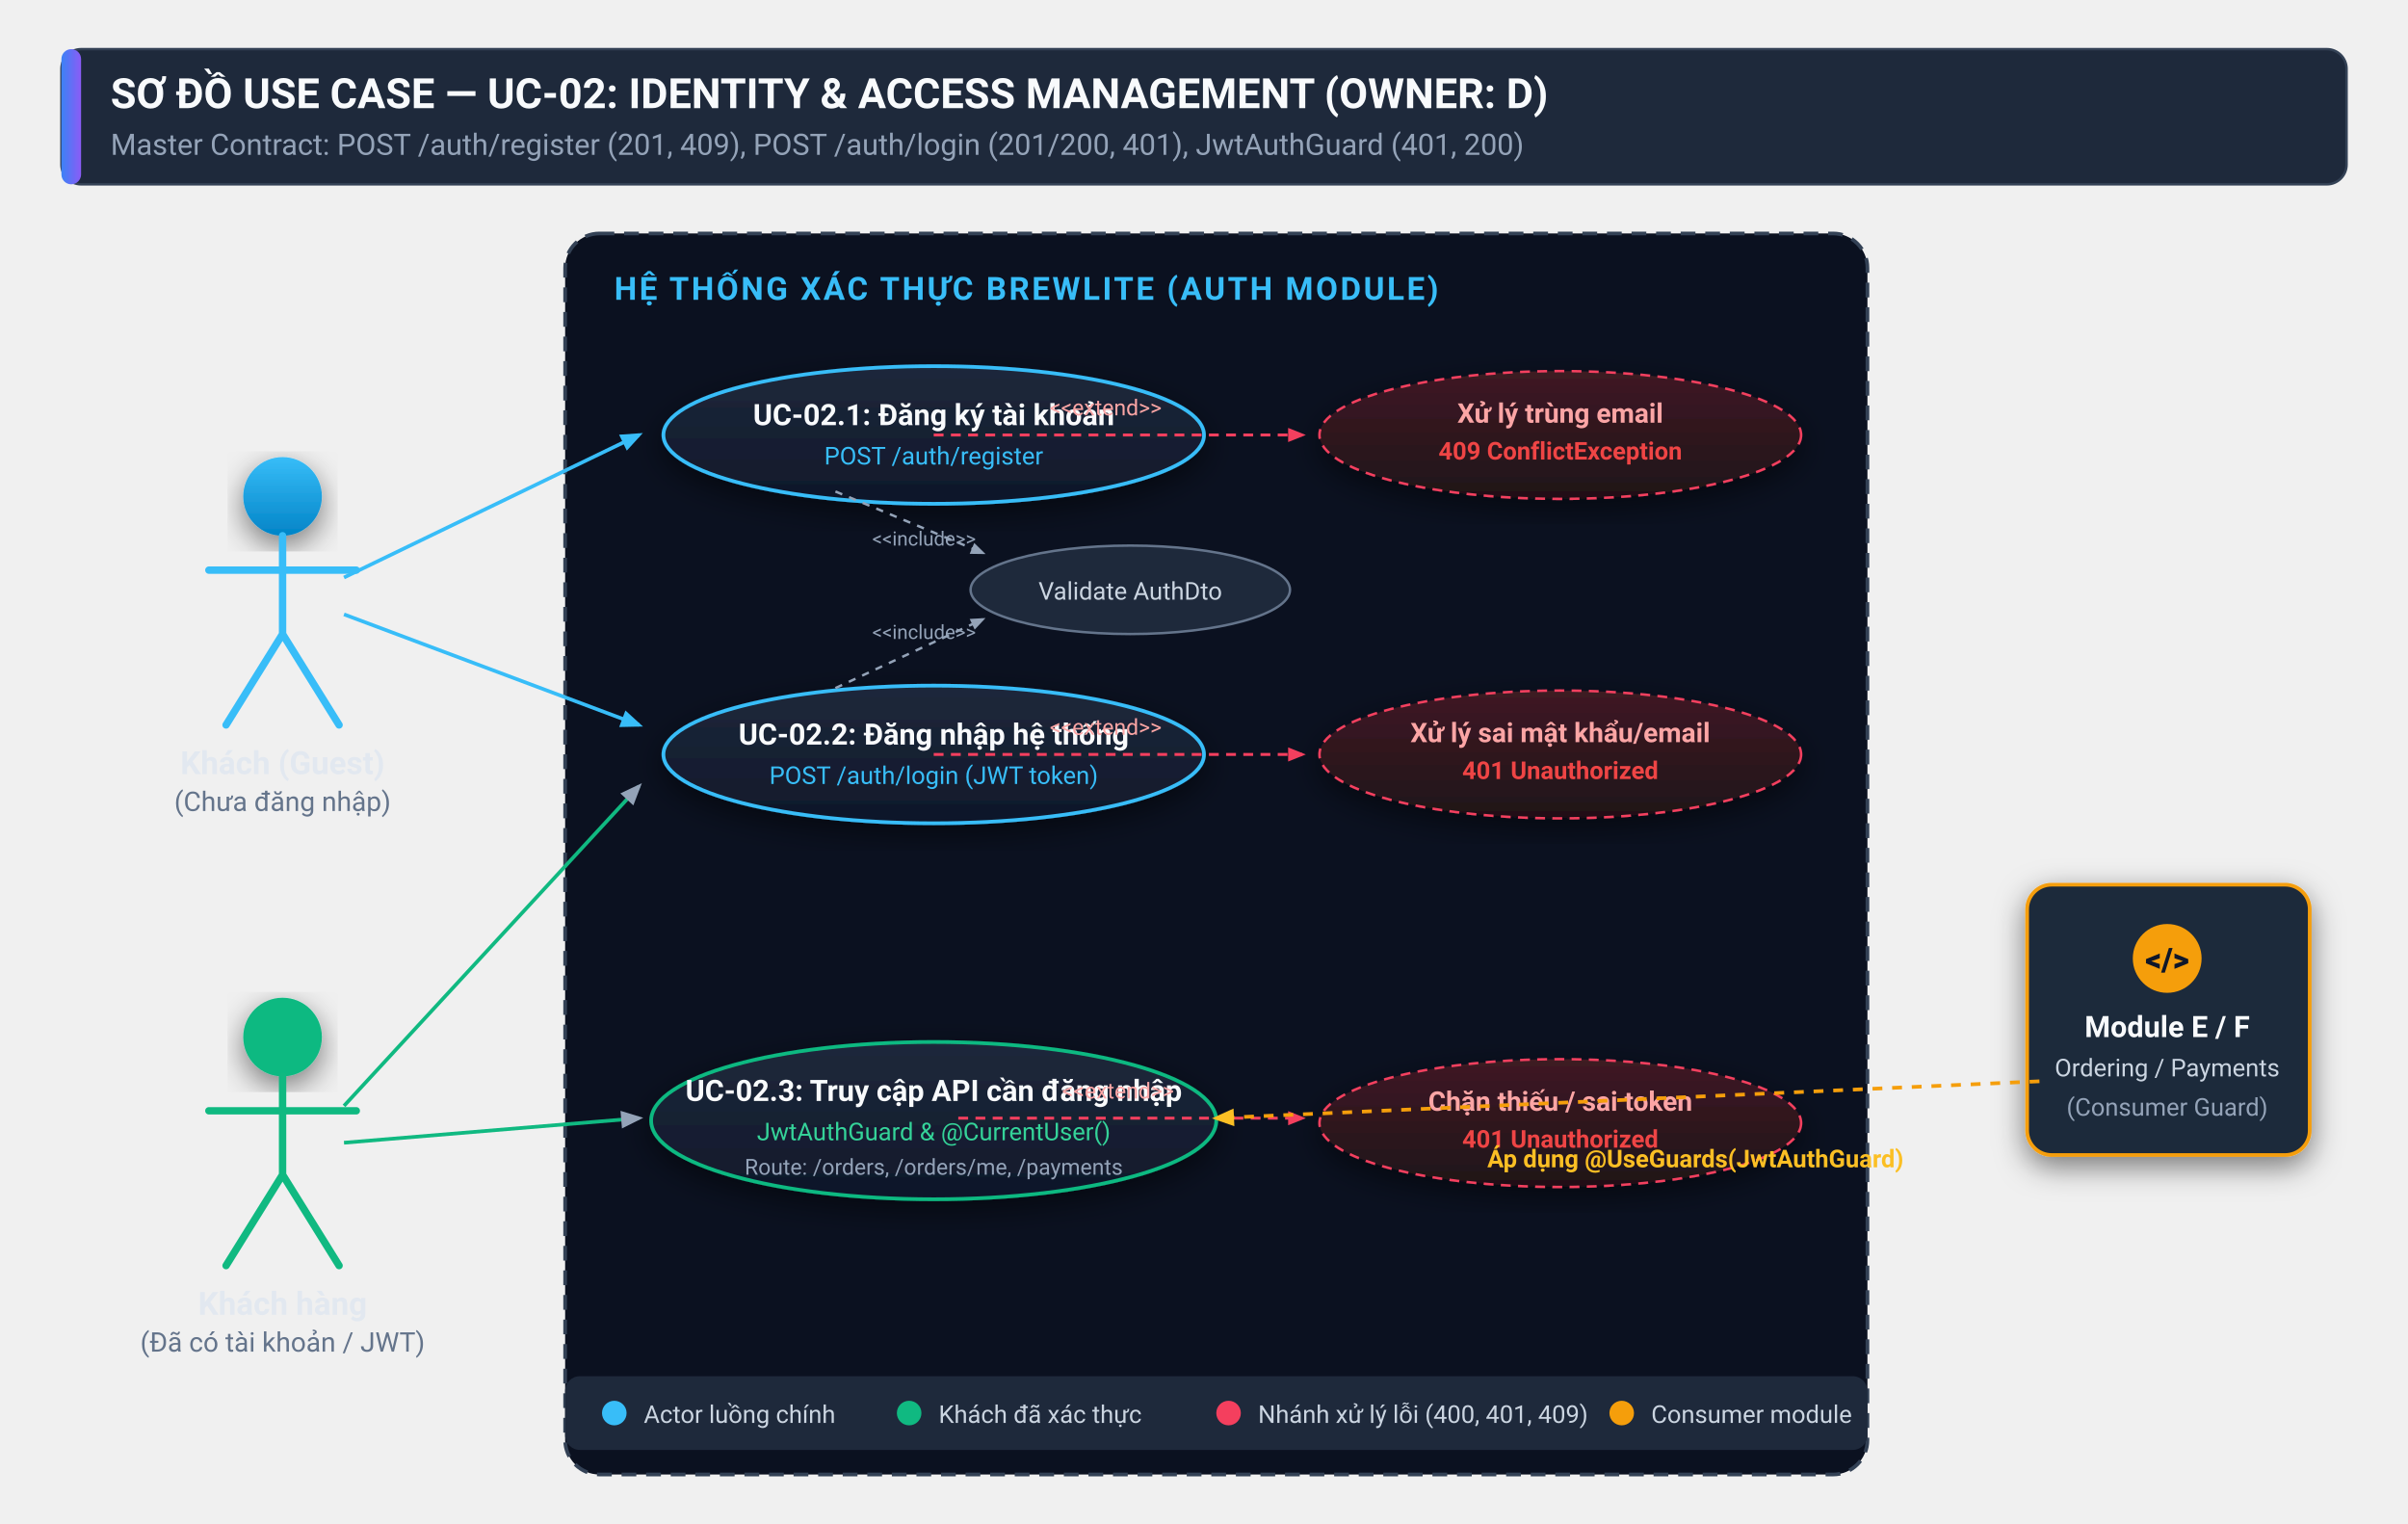
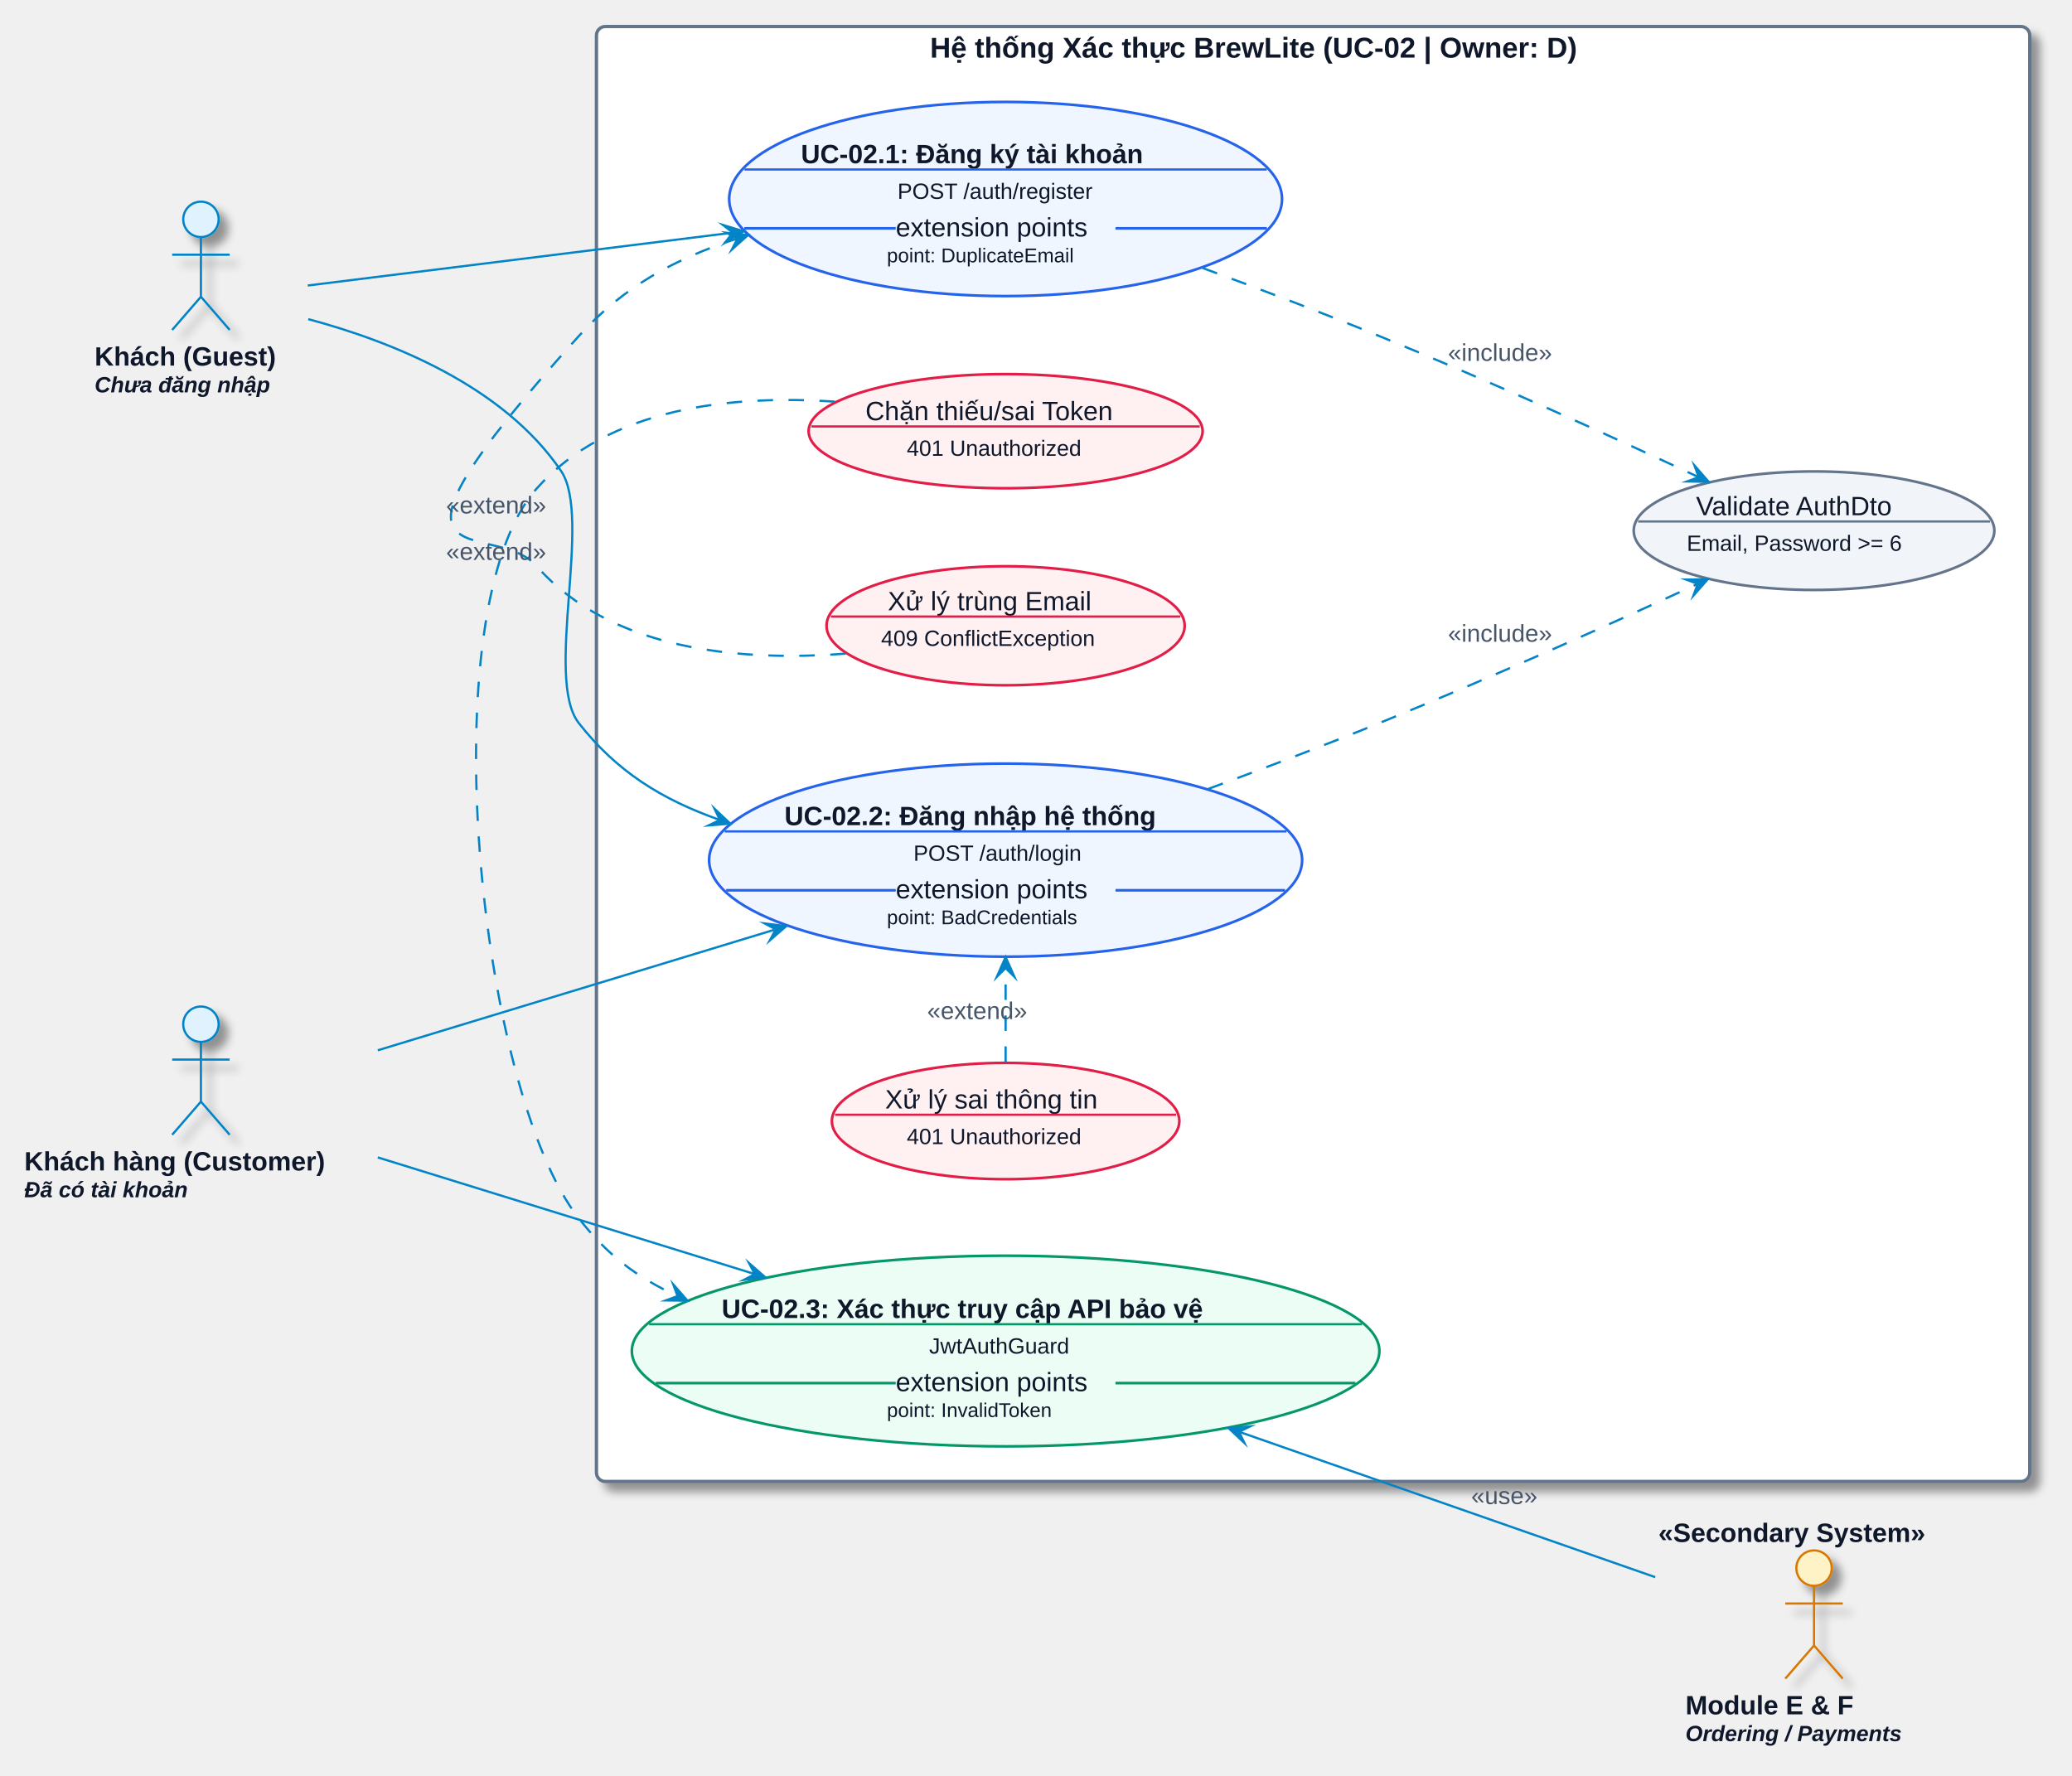
- <svg xmlns="http://www.w3.org/2000/svg" viewBox="0 0 980 620" width="100%" height="100%" style="background-color: #0f172a; font-family: -apple-system, BlinkMacSystemFont, 'Segoe UI', Roboto, Helvetica, Arial, sans-serif;">
+ <svg xmlns="http://www.w3.org/2000/svg" version="1.1" data-diagram-type="DESCRIPTION" style="width:937px;height:803px;background:#FFFFFF;" width="937px" height="803px" viewBox="0 0 937 803" zoomAndPan="magnify" preserveAspectRatio="none" contentStyleType="text/css">
  <defs>
-     <linearGradient id="headerGrad" x1="0%" y1="0%" x2="100%" y2="0%">
-       <stop offset="0%" stop-color="#3b82f6" />
-       <stop offset="100%" stop-color="#8b5cf6" />
-     </linearGradient>
-     <linearGradient id="ucGrad" x1="0%" y1="0%" x2="0%" y2="100%">
-       <stop offset="0%" stop-color="#1e293b" />
-       <stop offset="100%" stop-color="#0f172a" />
-     </linearGradient>
-     <linearGradient id="errGrad" x1="0%" y1="0%" x2="0%" y2="100%">
-       <stop offset="0%" stop-color="#3f1a24" />
-       <stop offset="100%" stop-color="#1f1118" />
-     </linearGradient>
-     <linearGradient id="actorGrad" x1="0%" y1="0%" x2="0%" y2="100%">
-       <stop offset="0%" stop-color="#38bdf8" />
-       <stop offset="100%" stop-color="#0284c7" />
-     </linearGradient>
-     <marker id="arrow" viewBox="0 0 10 10" refX="8" refY="5" markerWidth="6" markerHeight="6" orient="auto-start-reverse">
-       <path d="M 0 1 L 10 5 L 0 9 z" fill="#94a3b8" />
-     </marker>
-     <marker id="arrowBlue" viewBox="0 0 10 10" refX="8" refY="5" markerWidth="6" markerHeight="6" orient="auto-start-reverse">
-       <path d="M 0 1 L 10 5 L 0 9 z" fill="#38bdf8" />
-     </marker>
-     <marker id="arrowRed" viewBox="0 0 10 10" refX="8" refY="5" markerWidth="6" markerHeight="6" orient="auto-start-reverse">
-       <path d="M 0 1 L 10 5 L 0 9 z" fill="#f43f5e" />
-     </marker>
-     <marker id="arrowAmber" viewBox="0 0 10 10" refX="8" refY="5" markerWidth="6" markerHeight="6" orient="auto-start-reverse">
-       <path d="M 0 1 L 10 5 L 0 9 z" fill="#fbbf24" />
-     </marker>
-     <filter id="glow" x="-20%" y="-20%" width="140%" height="140%">
-       <feDropShadow dx="0" dy="4" stdDeviation="6" flood-color="#000000" flood-opacity="0.5" />
+     <filter id="fysy8eqkt23xt" x="-1" y="-1" width="300%" height="300%">
+       <feGaussianBlur result="blurOut" stdDeviation="2" />
+       <feColorMatrix type="matrix" in="blurOut" result="blurOut2" values="0 0 0 0 0 0 0 0 0 0 0 0 0 0 0 0 0 0 .4 0" />
+       <feOffset result="blurOut3" in="blurOut2" dx="4" dy="4" />
+       <feBlend in="SourceGraphic" in2="blurOut3" mode="normal" />
    </filter>
  </defs>
-   <rect x="25" y="20" width="930" height="55" rx="8" fill="#1e293b" stroke="#334155" stroke-width="1" />
-   <rect x="25" y="20" width="8" height="55" rx="4" fill="url(#headerGrad)" />
-   <text x="45" y="44" fill="#f8fafc" font-size="17" font-weight="700">SƠ ĐỒ USE CASE — UC-02: IDENTITY &amp; ACCESS MANAGEMENT (OWNER: D)</text>
-   <text x="45" y="63" fill="#94a3b8" font-size="12">Master Contract: POST /auth/register (201, 409), POST /auth/login (201/200, 401), JwtAuthGuard (401, 200)</text>
-   <rect x="230" y="95" width="530" height="505" rx="14" fill="#0b1120" stroke="#334155" stroke-width="1.5" stroke-dasharray="6,4" />
-   <text x="250" y="122" fill="#38bdf8" font-size="13" font-weight="700" letter-spacing="1">HỆ THỐNG XÁC THỰC BREWLITE (AUTH MODULE)</text>
-   <g transform="translate(70, 180)">
-     <circle cx="45" cy="22" r="16" fill="url(#actorGrad)" filter="url(#glow)" />
-     <path d="M 45 38 L 45 78 M 15 52 L 75 52 M 45 78 L 22 115 M 45 78 L 68 115" stroke="#38bdf8" stroke-width="3" stroke-linecap="round" />
-     <text x="45" y="135" fill="#e2e8f0" font-size="13" font-weight="600" text-anchor="middle">Khách (Guest)</text>
-     <text x="45" y="150" fill="#64748b" font-size="11" text-anchor="middle">(Chưa đăng nhập)</text>
-   </g>
-   <g transform="translate(70, 400)">
-     <circle cx="45" cy="22" r="16" fill="#10b981" filter="url(#glow)" />
-     <path d="M 45 38 L 45 78 M 15 52 L 75 52 M 45 78 L 22 115 M 45 78 L 68 115" stroke="#10b981" stroke-width="3" stroke-linecap="round" />
-     <text x="45" y="135" fill="#e2e8f0" font-size="13" font-weight="600" text-anchor="middle">Khách hàng</text>
-     <text x="45" y="150" fill="#64748b" font-size="11" text-anchor="middle">(Đã có tài khoản / JWT)</text>
-   </g>
-   <g transform="translate(840, 360)">
-     <rect x="-15" y="0" width="115" height="110" rx="10" fill="#1e293b" stroke="#f59e0b" stroke-width="1.5" filter="url(#glow)" />
-     <circle cx="42" cy="30" r="14" fill="#f59e0b" />
-     <text x="42" y="35" fill="#0f172a" font-size="13" font-weight="800" text-anchor="middle">&lt;/&gt;</text>
-     <text x="42" y="62" fill="#f8fafc" font-size="12" font-weight="700" text-anchor="middle">Module E / F</text>
-     <text x="42" y="78" fill="#cbd5e1" font-size="10" text-anchor="middle">Ordering / Payments</text>
-     <text x="42" y="94" fill="#94a3b8" font-size="10" text-anchor="middle">(Consumer Guard)</text>
-   </g>
-   <g transform="translate(260, 145)" filter="url(#glow)">
-     <ellipse cx="120" cy="32" rx="110" ry="28" fill="url(#ucGrad)" stroke="#38bdf8" stroke-width="1.5" />
-     <text x="120" y="28" fill="#f8fafc" font-size="12" font-weight="700" text-anchor="middle">UC-02.1: Đăng ký tài khoản</text>
-     <text x="120" y="44" fill="#38bdf8" font-size="10" text-anchor="middle">POST /auth/register</text>
-   </g>
-   <g transform="translate(530, 145)" filter="url(#glow)">
-     <ellipse cx="105" cy="32" rx="98" ry="26" fill="url(#errGrad)" stroke="#f43f5e" stroke-width="1" stroke-dasharray="4,3" />
-     <text x="105" y="27" fill="#fca5a5" font-size="11" font-weight="600" text-anchor="middle">Xử lý trùng email</text>
-     <text x="105" y="42" fill="#ef4444" font-size="10" font-weight="700" text-anchor="middle">409 ConflictException</text>
-   </g>
-   <g transform="translate(260, 275)" filter="url(#glow)">
-     <ellipse cx="120" cy="32" rx="110" ry="28" fill="url(#ucGrad)" stroke="#38bdf8" stroke-width="1.5" />
-     <text x="120" y="28" fill="#f8fafc" font-size="12" font-weight="700" text-anchor="middle">UC-02.2: Đăng nhập hệ thống</text>
-     <text x="120" y="44" fill="#38bdf8" font-size="10" text-anchor="middle">POST /auth/login (JWT token)</text>
-   </g>
-   <g transform="translate(530, 275)" filter="url(#glow)">
-     <ellipse cx="105" cy="32" rx="98" ry="26" fill="url(#errGrad)" stroke="#f43f5e" stroke-width="1" stroke-dasharray="4,3" />
-     <text x="105" y="27" fill="#fca5a5" font-size="11" font-weight="600" text-anchor="middle">Xử lý sai mật khẩu/email</text>
-     <text x="105" y="42" fill="#ef4444" font-size="10" font-weight="700" text-anchor="middle">401 Unauthorized</text>
-   </g>
-   <g transform="translate(260, 420)" filter="url(#glow)">
-     <ellipse cx="120" cy="36" rx="115" ry="32" fill="url(#ucGrad)" stroke="#10b981" stroke-width="1.5" />
-     <text x="120" y="28" fill="#f8fafc" font-size="12" font-weight="700" text-anchor="middle">UC-02.3: Truy cập API cần đăng nhập</text>
-     <text x="120" y="44" fill="#34d399" font-size="10" text-anchor="middle">JwtAuthGuard &amp; @CurrentUser()</text>
-     <text x="120" y="58" fill="#94a3b8" font-size="9" text-anchor="middle">Route: /orders, /orders/me, /payments</text>
-   </g>
-   <g transform="translate(530, 425)" filter="url(#glow)">
-     <ellipse cx="105" cy="32" rx="98" ry="26" fill="url(#errGrad)" stroke="#f43f5e" stroke-width="1" stroke-dasharray="4,3" />
-     <text x="105" y="27" fill="#fca5a5" font-size="11" font-weight="600" text-anchor="middle">Chặn thiếu / sai token</text>
-     <text x="105" y="42" fill="#ef4444" font-size="10" font-weight="700" text-anchor="middle">401 Unauthorized</text>
-   </g>
-   <g transform="translate(390, 220)">
-     <ellipse cx="70" cy="20" rx="65" ry="18" fill="#1e293b" stroke="#64748b" stroke-width="1" />
-     <text x="70" y="24" fill="#cbd5e1" font-size="10" text-anchor="middle">Validate AuthDto</text>
-   </g>
-   <path d="M 140 235 L 260 177" stroke="#38bdf8" stroke-width="1.5" fill="none" marker-end="url(#arrowBlue)" />
-   <path d="M 140 250 L 260 295" stroke="#38bdf8" stroke-width="1.5" fill="none" marker-end="url(#arrowBlue)" />
-   <path d="M 140 450 L 260 320" stroke="#10b981" stroke-width="1.5" fill="none" marker-end="url(#arrow)" />
-   <path d="M 140 465 L 260 455" stroke="#10b981" stroke-width="1.5" fill="none" marker-end="url(#arrow)" />
-   <path d="M 380 177 L 530 177" stroke="#f43f5e" stroke-width="1.2" stroke-dasharray="4,3" fill="none" marker-end="url(#arrowRed)" />
-   <text x="450" y="169" fill="#fca5a5" font-size="9" text-anchor="middle">&lt;&lt;extend&gt;&gt;</text>
-   <path d="M 380 307 L 530 307" stroke="#f43f5e" stroke-width="1.2" stroke-dasharray="4,3" fill="none" marker-end="url(#arrowRed)" />
-   <text x="450" y="299" fill="#fca5a5" font-size="9" text-anchor="middle">&lt;&lt;extend&gt;&gt;</text>
-   <path d="M 390 455 L 530 455" stroke="#f43f5e" stroke-width="1.2" stroke-dasharray="4,3" fill="none" marker-end="url(#arrowRed)" />
-   <text x="455" y="447" fill="#fca5a5" font-size="9" text-anchor="middle">&lt;&lt;extend&gt;&gt;</text>
-   <path d="M 340 200 L 400 225" stroke="#94a3b8" stroke-width="1" stroke-dasharray="3,3" fill="none" marker-end="url(#arrow)" />
-   <text x="355" y="222" fill="#94a3b8" font-size="8">&lt;&lt;include&gt;&gt;</text>
-   <path d="M 340 280 L 400 252" stroke="#94a3b8" stroke-width="1" stroke-dasharray="3,3" fill="none" marker-end="url(#arrow)" />
-   <text x="355" y="260" fill="#94a3b8" font-size="8">&lt;&lt;include&gt;&gt;</text>
-   <path d="M 830 440 L 495 455" stroke="#f59e0b" stroke-width="1.5" stroke-dasharray="4,4" fill="none" marker-end="url(#arrowAmber)" />
-   <text x="690" y="475" fill="#fbbf24" font-size="10" font-weight="600" text-anchor="middle">Áp dụng @UseGuards(JwtAuthGuard)</text>
-   <g transform="translate(230, 560)">
-     <rect x="0" y="0" width="530" height="30" rx="6" fill="#1e293b" />
-     <circle cx="20" cy="15" r="5" fill="#38bdf8" />
-     <text x="32" y="19" fill="#cbd5e1" font-size="10">Actor luồng chính</text>
-     <circle cx="140" cy="15" r="5" fill="#10b981" />
-     <text x="152" y="19" fill="#cbd5e1" font-size="10">Khách đã xác thực</text>
-     <circle cx="270" cy="15" r="5" fill="#f43f5e" />
-     <text x="282" y="19" fill="#cbd5e1" font-size="10">Nhánh xử lý lỗi (400, 401, 409)</text>
-     <circle cx="430" cy="15" r="5" fill="#f59e0b" />
-     <text x="442" y="19" fill="#cbd5e1" font-size="10">Consumer module</text>
+   <g font-family="sans-serif" lengthAdjust="spacing">
+     <g class="cluster" data-qualified-name="H. th.ng X.c th.c BrewLite .UC-02 . Owner. D." id="ent0003" data-source-line="45">
+       <rect x="269.73" y="12" width="648.16" height="658" fill="#FFF" style="stroke:#64748B;stroke-width:1.5;" filter="url(#fysy8eqkt23xt)" rx="4" ry="4" />
+       <text x="420.579" y="26.067" fill="#0F172A" font-size="13" textLength="346.461" font-weight="700" font-family="'Segoe UI', Arial, sans-serif">Hệ thống Xác thực BrewLite (UC-02 | Owner: D)</text>
+     </g>
+     <g class="entity" data-qualified-name="H. th.ng X.c th.c BrewLite .UC-02 . Owner. D..UC_Reg" id="ent0004" data-source-line="46">
+       <ellipse cx="454.756" cy="90.004" rx="125.006" ry="43.904" fill="#EFF6FF" style="stroke:#2563EB;stroke-width:1.2;" />
+       <text x="362.21" y="73.819" fill="#0F172A" font-size="12" textLength="185.092" font-weight="700" font-family="'Segoe UI', Arial, sans-serif">UC-02.1: Đăng ký tài khoản</text>
+       <line x1="336.674" y1="76.649" x2="572.837" y2="76.649" style="stroke:#2563EB;stroke-width:1;" />
+       <text x="405.864" y="89.931" fill="#0F172A" font-size="10" textLength="97.783" font-family="'Segoe UI', Arial, sans-serif">POST /auth/register</text>
+       <text x="401.065" y="118.612" fill="#0F172A" font-size="9" textLength="96.693" font-family="'Segoe UI', Arial, sans-serif">point: DuplicateEmail</text>
+       <line x1="336.596" y1="103.274" x2="405.065" y2="103.274" style="stroke:#2563EB;stroke-width:1.2;" />
+       <text x="405.065" y="106.928" fill="#0F172A" font-size="12" textLength="99.381" font-family="'Segoe UI', Arial, sans-serif">extension points</text>
+       <line x1="504.446" y1="103.274" x2="572.915" y2="103.274" style="stroke:#2563EB;stroke-width:1.2;" />
+     </g>
+     <g class="entity" data-qualified-name="H. th.ng X.c th.c BrewLite .UC-02 . Owner. D..UC_Login" id="ent0005" data-source-line="47">
+       <ellipse cx="454.762" cy="388.995" rx="134.092" ry="43.665" fill="#EFF6FF" style="stroke:#2563EB;stroke-width:1.2;" />
+       <text x="354.74" y="373.178" fill="#0F172A" font-size="12" textLength="200.045" font-weight="700" font-family="'Segoe UI', Arial, sans-serif">UC-02.2: Đăng nhập hệ thống</text>
+       <line x1="327.739" y1="376.008" x2="581.786" y2="376.008" style="stroke:#2563EB;stroke-width:1;" />
+       <text x="413.083" y="389.29" fill="#0F172A" font-size="10" textLength="83.359" font-family="'Segoe UI', Arial, sans-serif">POST /auth/login</text>
+       <text x="401.072" y="417.971" fill="#0F172A" font-size="9" textLength="97.458" font-family="'Segoe UI', Arial, sans-serif">point: BadCredentials</text>
+       <line x1="328.378" y1="402.633" x2="405.072" y2="402.633" style="stroke:#2563EB;stroke-width:1.2;" />
+       <text x="405.072" y="406.287" fill="#0F172A" font-size="12" textLength="99.381" font-family="'Segoe UI', Arial, sans-serif">extension points</text>
+       <line x1="504.453" y1="402.633" x2="581.147" y2="402.633" style="stroke:#2563EB;stroke-width:1.2;" />
+     </g>
+     <g class="entity" data-qualified-name="H. th.ng X.c th.c BrewLite .UC-02 . Owner. D..UC_Prot" id="ent0006" data-source-line="48">
+       <ellipse cx="454.761" cy="611.004" rx="169.031" ry="43.114" fill="#ECFDF5" style="stroke:#059669;stroke-width:1.2;" />
+       <text x="326.341" y="596.047" fill="#0F172A" font-size="12" textLength="256.84" font-weight="700" font-family="'Segoe UI', Arial, sans-serif">UC-02.3: Xác thực truy cập API bảo vệ</text>
+       <line x1="293.554" y1="598.877" x2="615.967" y2="598.877" style="stroke:#059669;stroke-width:1;" />
+       <text x="420.18" y="612.16" fill="#0F172A" font-size="10" textLength="69.16" font-family="'Segoe UI', Arial, sans-serif">JwtAuthGuard</text>
+       <text x="401.07" y="640.841" fill="#0F172A" font-size="9" textLength="86.216" font-family="'Segoe UI', Arial, sans-serif">point: InvalidToken</text>
+       <line x1="296.573" y1="625.502" x2="405.07" y2="625.502" style="stroke:#059669;stroke-width:1.2;" />
+       <text x="405.07" y="629.157" fill="#0F172A" font-size="12" textLength="99.381" font-family="'Segoe UI', Arial, sans-serif">extension points</text>
+       <line x1="504.451" y1="625.502" x2="612.948" y2="625.502" style="stroke:#059669;stroke-width:1.2;" />
+     </g>
+     <g class="entity" data-qualified-name="H. th.ng X.c th.c BrewLite .UC-02 . Owner. D..UC_Val" id="ent0007" data-source-line="50">
+       <ellipse cx="820.343" cy="240.004" rx="81.553" ry="26.804" fill="#F1F5F9" style="stroke:#64748B;stroke-width:1.2;" />
+       <text x="766.986" y="233.003" fill="#0F172A" font-size="12" textLength="102.516" font-family="'Segoe UI', Arial, sans-serif">Validate AuthDto</text>
+       <line x1="740.783" y1="235.833" x2="899.904" y2="235.833" style="stroke:#64748B;stroke-width:1;" />
+       <text x="762.788" y="249.115" fill="#0F172A" font-size="10" textLength="110.913" font-family="'Segoe UI', Arial, sans-serif">Email, Password &gt;= 6</text>
+     </g>
+     <g class="entity" data-qualified-name="H. th.ng X.c th.c BrewLite .UC-02 . Owner. D..UC_Dup" id="ent0008" data-source-line="51">
+       <ellipse cx="454.756" cy="282.997" rx="80.986" ry="26.917" fill="#FFF1F2" style="stroke:#E11D48;stroke-width:1.2;" />
+       <text x="401.493" y="275.996" fill="#0F172A" font-size="12" textLength="103.465" font-family="'Segoe UI', Arial, sans-serif">Xử lý trùng Email</text>
+       <line x1="375.748" y1="278.826" x2="533.764" y2="278.826" style="stroke:#E11D48;stroke-width:1;" />
+       <text x="398.43" y="292.108" fill="#0F172A" font-size="10" textLength="109.59" font-family="'Segoe UI', Arial, sans-serif">409 ConflictException</text>
+     </g>
+     <g class="entity" data-qualified-name="H. th.ng X.c th.c BrewLite .UC-02 . Owner. D..UC_Cred" id="ent0009" data-source-line="52">
+       <ellipse cx="454.76" cy="506.996" rx="78.57" ry="26.306" fill="#FFF1F2" style="stroke:#E11D48;stroke-width:1.2;" />
+       <text x="400.27" y="501.316" fill="#0F172A" font-size="12" textLength="108.979" font-family="'Segoe UI', Arial, sans-serif">Xử lý sai thông tin</text>
+       <line x1="377.652" y1="504.146" x2="531.867" y2="504.146" style="stroke:#E11D48;stroke-width:1;" />
+       <text x="410.057" y="517.429" fill="#0F172A" font-size="10" textLength="89.404" font-family="'Segoe UI', Arial, sans-serif">401 Unauthorized</text>
+     </g>
+     <g class="entity" data-qualified-name="H. th.ng X.c th.c BrewLite .UC-02 . Owner. D..UC_Tok" id="ent0010" data-source-line="53">
+       <ellipse cx="454.759" cy="194.999" rx="89.089" ry="25.819" fill="#FFF1F2" style="stroke:#E11D48;stroke-width:1.2;" />
+       <text x="391.361" y="190.03" fill="#0F172A" font-size="12" textLength="126.797" font-family="'Segoe UI', Arial, sans-serif">Chặn thiếu/sai Token</text>
+       <line x1="366.976" y1="192.86" x2="542.543" y2="192.86" style="stroke:#E11D48;stroke-width:1;" />
+       <text x="410.057" y="206.143" fill="#0F172A" font-size="10" textLength="89.404" font-family="'Segoe UI', Arial, sans-serif">401 Unauthorized</text>
+     </g>
+     <g class="entity" data-qualified-name="guest" id="ent0001" data-source-line="42">
+       <ellipse cx="90.866" cy="99.2" rx="8" ry="8" fill="#E0F2FE" style="stroke:#0284C7;stroke-width:1;" filter="url(#fysy8eqkt23xt)" />
+       <path d="M90.866,107.2 L90.866,134.2 M77.866,115.2 L103.866,115.2 M90.866,134.2 L77.866,149.2 M90.866,134.2 L103.866,149.2" style="stroke:#0284C7;stroke-width:1;" fill="none" filter="url(#fysy8eqkt23xt)" />
+       <text x="42.79" y="165.339" fill="#0F172A" font-size="12" textLength="96.152" font-weight="700" font-family="'Segoe UI', Arial, sans-serif">Khách (Guest)</text>
+       <text x="42.79" y="177.451" fill="#0F172A" font-size="10" textLength="91.616" font-weight="700" font-style="italic" font-family="'Segoe UI', Arial, sans-serif">Chưa đăng nhập</text>
+     </g>
+     <g class="entity" data-qualified-name="customer" id="ent0002" data-source-line="43">
+       <ellipse cx="90.863" cy="463.2" rx="8" ry="8" fill="#E0F2FE" style="stroke:#0284C7;stroke-width:1;" filter="url(#fysy8eqkt23xt)" />
+       <path d="M90.863,471.2 L90.863,498.2 M77.863,479.2 L103.863,479.2 M90.863,498.2 L77.863,513.2 M90.863,498.2 L103.863,513.2" style="stroke:#0284C7;stroke-width:1;" fill="none" filter="url(#fysy8eqkt23xt)" />
+       <text x="11" y="529.339" fill="#0F172A" font-size="12" textLength="159.727" font-weight="700" font-family="'Segoe UI', Arial, sans-serif">Khách hàng (Customer)</text>
+       <text x="11" y="541.451" fill="#0F172A" font-size="10" textLength="87.832" font-weight="700" font-style="italic" font-family="'Segoe UI', Arial, sans-serif">Đã có tài khoản</text>
+     </g>
+     <g class="entity" data-qualified-name="moduleEF" id="ent0016" data-source-line="63">
+       <ellipse cx="820.339" cy="709.179" rx="8" ry="8" fill="#FEF3C7" style="stroke:#D97706;stroke-width:1;" filter="url(#fysy8eqkt23xt)" />
+       <path d="M820.339,717.179 L820.339,744.179 M807.339,725.179 L833.339,725.179 M820.339,744.179 L807.339,759.179 M820.339,744.179 L833.339,759.179" style="stroke:#D97706;stroke-width:1;" fill="none" filter="url(#fysy8eqkt23xt)" />
+       <text x="762.201" y="775.317" fill="#0F172A" font-size="12" textLength="88.963" font-weight="700" font-family="'Segoe UI', Arial, sans-serif">Module E &amp; F</text>
+       <text x="762.201" y="787.43" fill="#0F172A" font-size="10" textLength="116.274" font-weight="700" font-style="italic" font-family="'Segoe UI', Arial, sans-serif">Ordering / Payments</text>
+       <text x="749.95" y="697.349" fill="#0F172A" font-size="12" textLength="140.777" font-weight="700" font-family="'Segoe UI', Arial, sans-serif">«Secondary System»</text>
+     </g>
+     <g class="link" data-entity-1="ent0004" data-entity-2="ent0007" id="lnk11" data-source-line="55" data-link-type="dependency">
+       <path d="M543.85,121.2 C569.74,130.72 598.03,141.47 623.79,152 C675.3,173.07 728.809,197.425 768.189,215.805" style="stroke:#0284C7;stroke-width:1;stroke-dasharray:7,7;" fill="none" id="UC_Reg-to-UC_Val" />
+       <polygon points="772.72,217.92,766.256,210.489,768.189,215.805,762.873,217.738,772.72,217.92" fill="#0284C7" style="stroke:#0284C7;stroke-width:1;stroke-linejoin:miter;stroke-miterlimit:10;" />
+       <text x="654.79" y="163.21" fill="#475569" font-size="11" textLength="53.313" font-family="'Segoe UI', Arial, sans-serif">«include»</text>
+     </g>
+     <g class="link" data-entity-1="ent0005" data-entity-2="ent0007" id="lnk12" data-source-line="56" data-link-type="dependency">
+       <path d="M546.43,356.77 C571.61,347.49 598.87,337.13 623.79,327 C675.08,306.15 728.368,282.191 767.748,264.061" style="stroke:#0284C7;stroke-width:1;stroke-dasharray:7,7;" fill="none" id="UC_Login-to-UC_Val" />
+       <polygon points="772.29,261.97,762.442,262.1,767.748,264.061,765.788,269.367,772.29,261.97" fill="#0284C7" style="stroke:#0284C7;stroke-width:1;stroke-linejoin:miter;stroke-miterlimit:10;" />
+       <text x="654.79" y="290.21" fill="#475569" font-size="11" textLength="53.313" font-family="'Segoe UI', Arial, sans-serif">«include»</text>
+     </g>
+     <g class="link" data-entity-1="ent0008" data-entity-2="ent0004" id="lnk13" data-source-line="58" data-link-type="dependency">
+       <path d="M382.43,295.6 C335.29,299.27 276.45,294.37 242.65,256 C222.64,233.29 156.98,268.01 261.73,152 C281.78,129.8 305.031,117.035 333.521,107.845" style="stroke:#0284C7;stroke-width:1;stroke-dasharray:7,7;" fill="none" id="UC_Dup-to-UC_Reg" />
+       <polygon points="338.28,106.31,328.487,105.266,333.521,107.845,330.943,112.88,338.28,106.31" fill="#0284C7" style="stroke:#0284C7;stroke-width:1;stroke-linejoin:miter;stroke-miterlimit:10;" />
+       <text x="201.73" y="253.21" fill="#475569" font-size="11" textLength="51.772" font-family="'Segoe UI', Arial, sans-serif">«extend»</text>
+     </g>
+     <g class="link" data-entity-1="ent0009" data-entity-2="ent0005" id="lnk14" data-source-line="59" data-link-type="dependency">
+       <path d="M454.76,480.22 C454.76,466.22 454.76,453.71 454.76,437.8" style="stroke:#0284C7;stroke-width:1;stroke-dasharray:7,7;" fill="none" id="UC_Cred-to-UC_Login" />
+       <polygon points="454.76,432.8,450.76,441.8,454.76,437.8,458.76,441.8,454.76,432.8" fill="#0284C7" style="stroke:#0284C7;stroke-width:1;stroke-linejoin:miter;stroke-miterlimit:10;" />
+       <text x="419.26" y="460.89" fill="#475569" font-size="11" textLength="51.772" font-family="'Segoe UI', Arial, sans-serif">«extend»</text>
+     </g>
+     <g class="link" data-entity-1="ent0010" data-entity-2="ent0006" id="lnk15" data-source-line="60" data-link-type="dependency">
+       <path d="M377.56,181.65 C331.32,178.47 275.35,184.05 242.65,221 C193.97,276.01 216.41,493.19 261.73,551 C274.61,567.43 287.392,577.371 306.392,586.161" style="stroke:#0284C7;stroke-width:1;stroke-dasharray:7,7;" fill="none" id="UC_Tok-to-UC_Prot" />
+       <polygon points="310.93,588.26,304.441,580.851,306.392,586.161,301.082,588.111,310.93,588.26" fill="#0284C7" style="stroke:#0284C7;stroke-width:1;stroke-linejoin:miter;stroke-miterlimit:10;" />
+       <text x="201.73" y="232.21" fill="#475569" font-size="11" textLength="51.772" font-family="'Segoe UI', Arial, sans-serif">«extend»</text>
+     </g>
+     <g class="link" data-entity-1="ent0001" data-entity-2="ent0004" id="lnk17" data-source-line="65" data-link-type="dependency">
+       <path d="M139.17,129.12 C188.99,122.92 264.368,113.547 331.388,105.217" style="stroke:#0284C7;stroke-width:1;" fill="none" id="guest-to-UC_Reg" />
+       <polygon points="336.35,104.6,326.925,101.741,331.388,105.217,327.912,109.68,336.35,104.6" fill="#0284C7" style="stroke:#0284C7;stroke-width:1;stroke-linejoin:miter;stroke-miterlimit:10;" />
+     </g>
+     <g class="link" data-entity-1="ent0001" data-entity-2="ent0005" id="lnk18" data-source-line="66" data-link-type="dependency">
+       <path d="M139.39,144.33 C177.09,154.42 227.64,174.53 253.73,213 C267.98,234.02 246.07,307.01 261.73,327 C278.9,348.93 299.204,361.559 325.554,370.839" style="stroke:#0284C7;stroke-width:1;" fill="none" id="guest-to-UC_Login" />
+       <polygon points="330.27,372.5,323.11,365.737,325.554,370.839,320.452,373.283,330.27,372.5" fill="#0284C7" style="stroke:#0284C7;stroke-width:1;stroke-linejoin:miter;stroke-miterlimit:10;" />
+     </g>
+     <g class="link" data-entity-1="ent0002" data-entity-2="ent0005" id="lnk19" data-source-line="67" data-link-type="dependency">
+       <path d="M170.84,475 C225.12,458.5 292.796,437.924 350.796,420.294" style="stroke:#0284C7;stroke-width:1;" fill="none" id="customer-to-UC_Login" />
+       <polygon points="355.58,418.84,345.806,417.63,350.796,420.294,348.132,425.285,355.58,418.84" fill="#0284C7" style="stroke:#0284C7;stroke-width:1;stroke-linejoin:miter;stroke-miterlimit:10;" />
+     </g>
+     <g class="link" data-entity-1="ent0002" data-entity-2="ent0006" id="lnk20" data-source-line="68" data-link-type="dependency">
+       <path d="M170.84,523.44 C222.21,539.34 285.083,558.802 341.343,576.212" style="stroke:#0284C7;stroke-width:1;" fill="none" id="customer-to-UC_Prot" />
+       <polygon points="346.12,577.69,338.705,571.208,341.343,576.212,336.34,578.851,346.12,577.69" fill="#0284C7" style="stroke:#0284C7;stroke-width:1;stroke-linejoin:miter;stroke-miterlimit:10;" />
+     </g>
+     <g class="link" data-entity-1="ent0006" data-entity-2="ent0016" id="lnk21" data-source-line="70" data-link-type="dependency">
+       <path d="M560.31,647.519 C621.48,668.889 693.6,694.08 748.53,713.27" style="stroke:#0284C7;stroke-width:1;" fill="none" id="UC_Prot-backto-moduleEF" />
+       <polygon points="555.59,645.87,562.767,652.614,560.31,647.519,565.406,645.062,555.59,645.87" fill="#0284C7" style="stroke:#0284C7;stroke-width:1;stroke-linejoin:miter;stroke-miterlimit:10;" />
+       <text x="665.29" y="680.21" fill="#475569" font-size="11" textLength="32.93" font-family="'Segoe UI', Arial, sans-serif">«use»</text>
+     </g>
  </g>
</svg>
